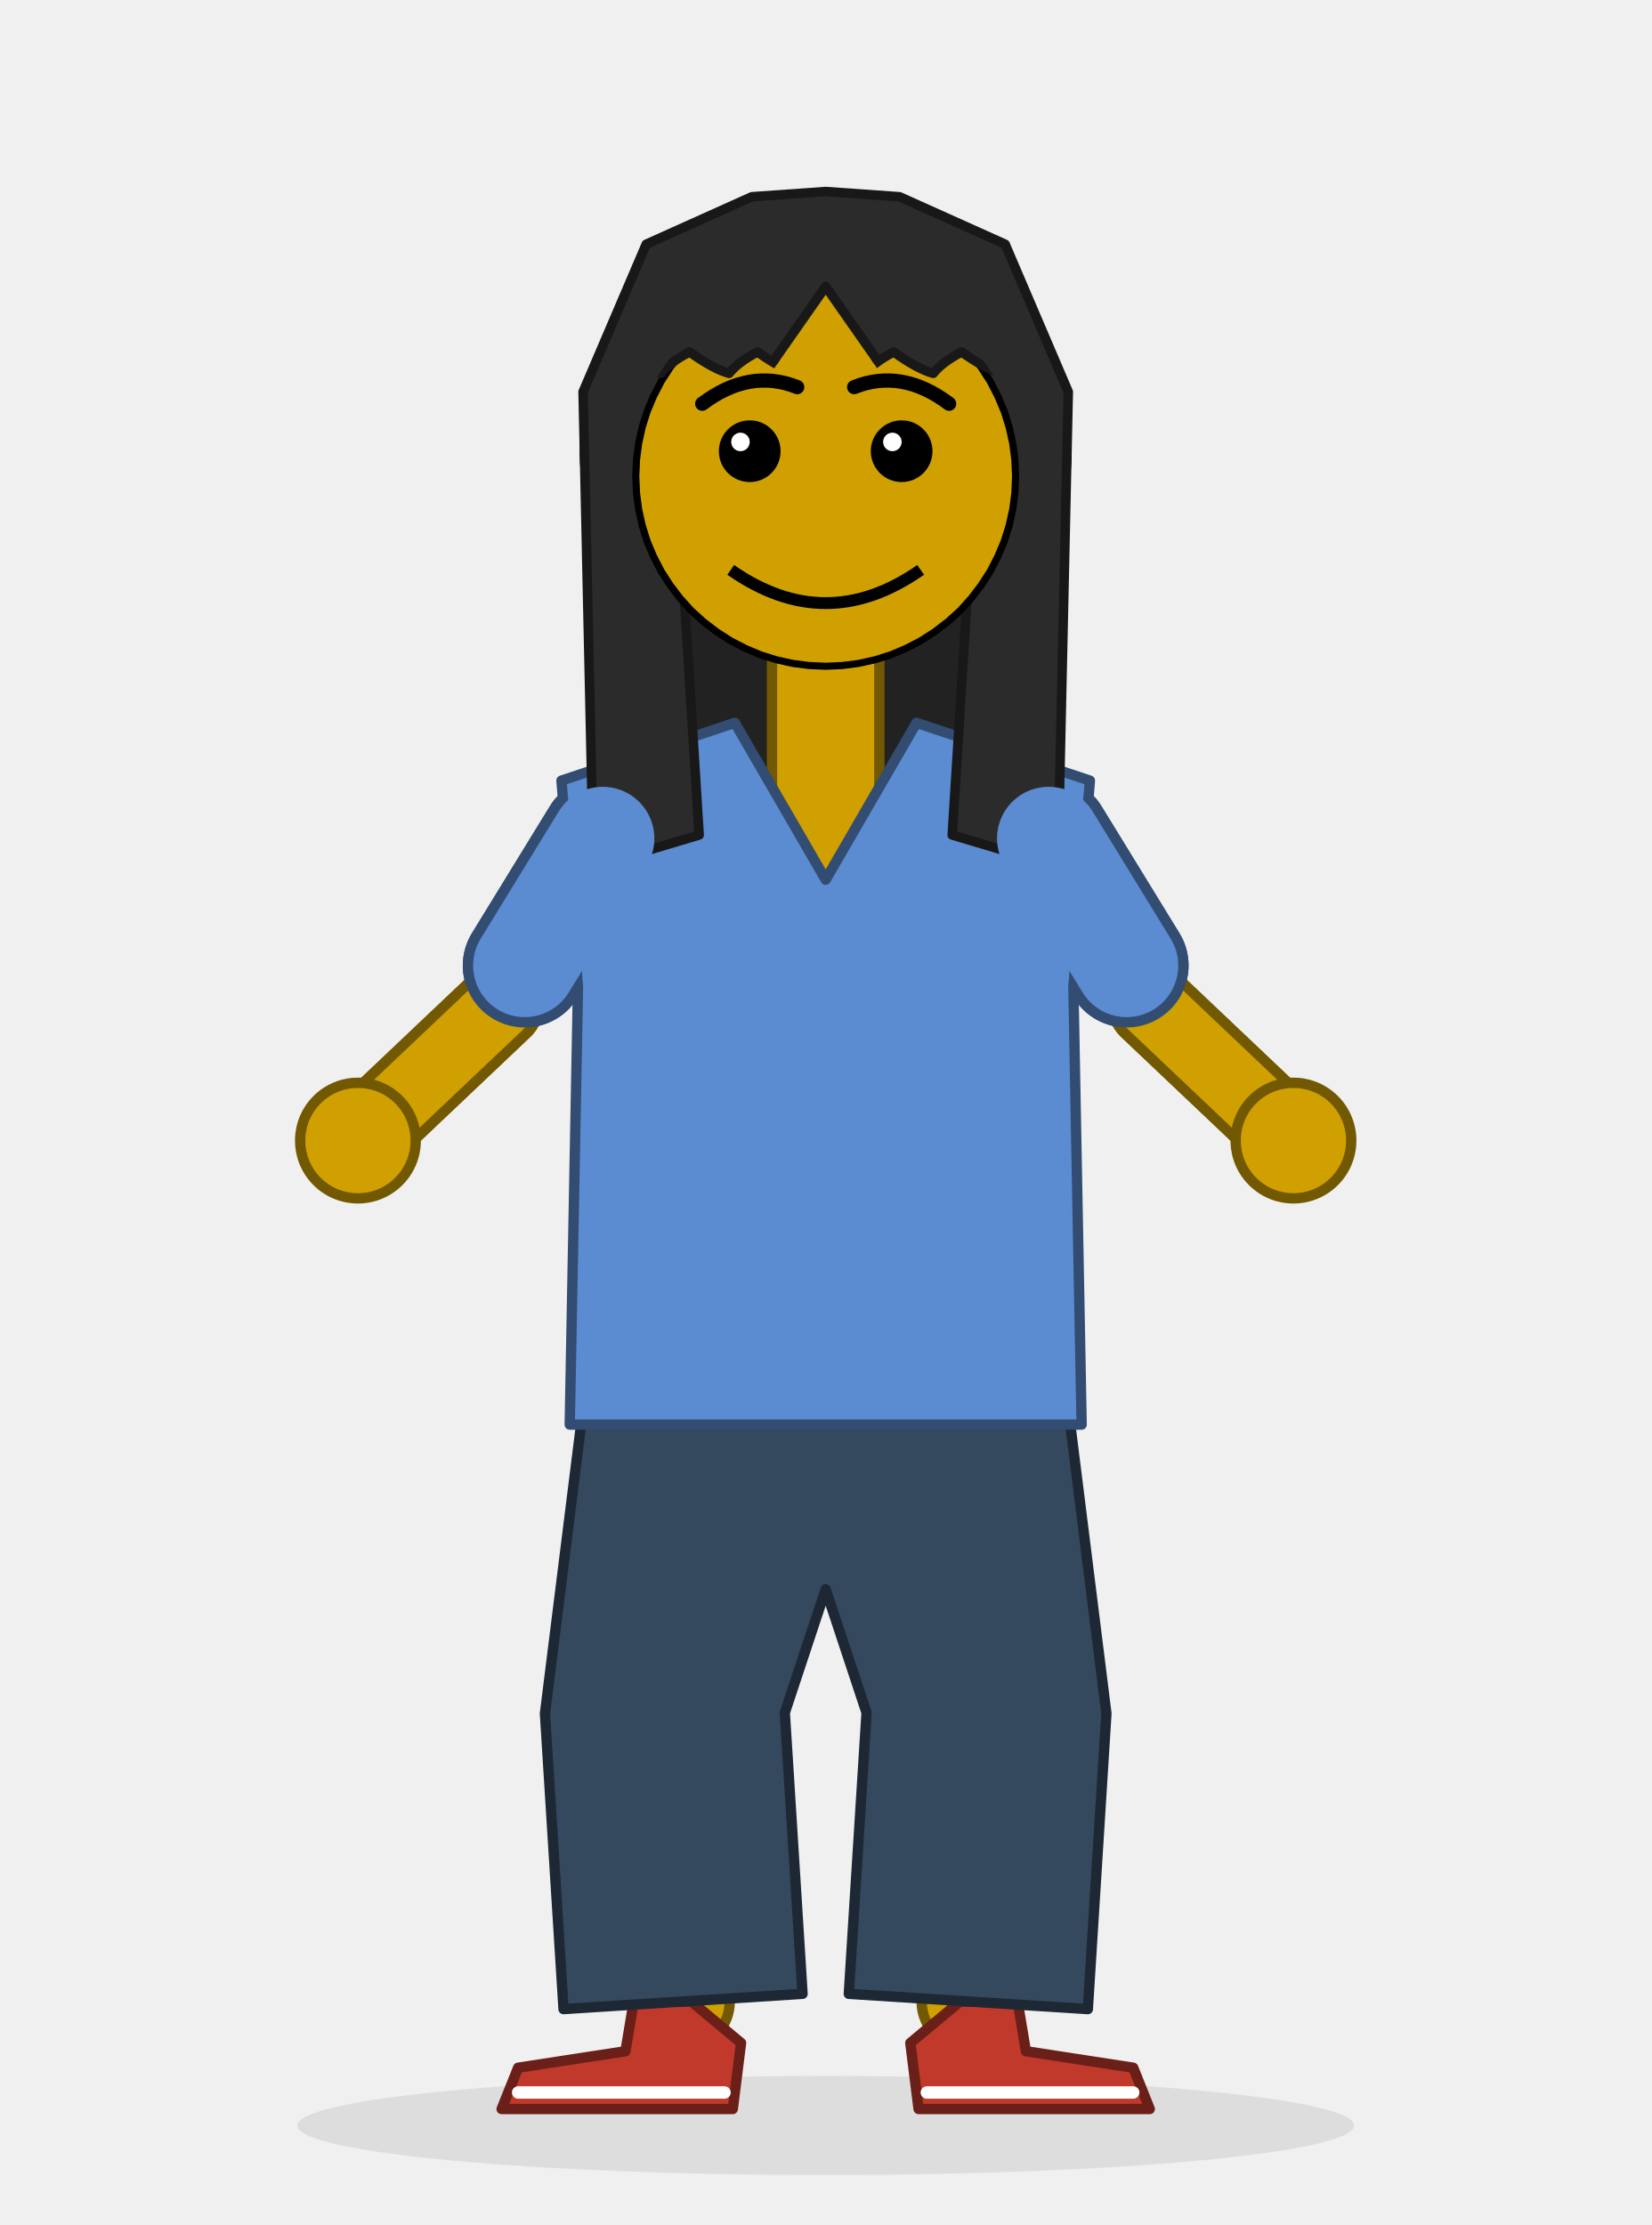
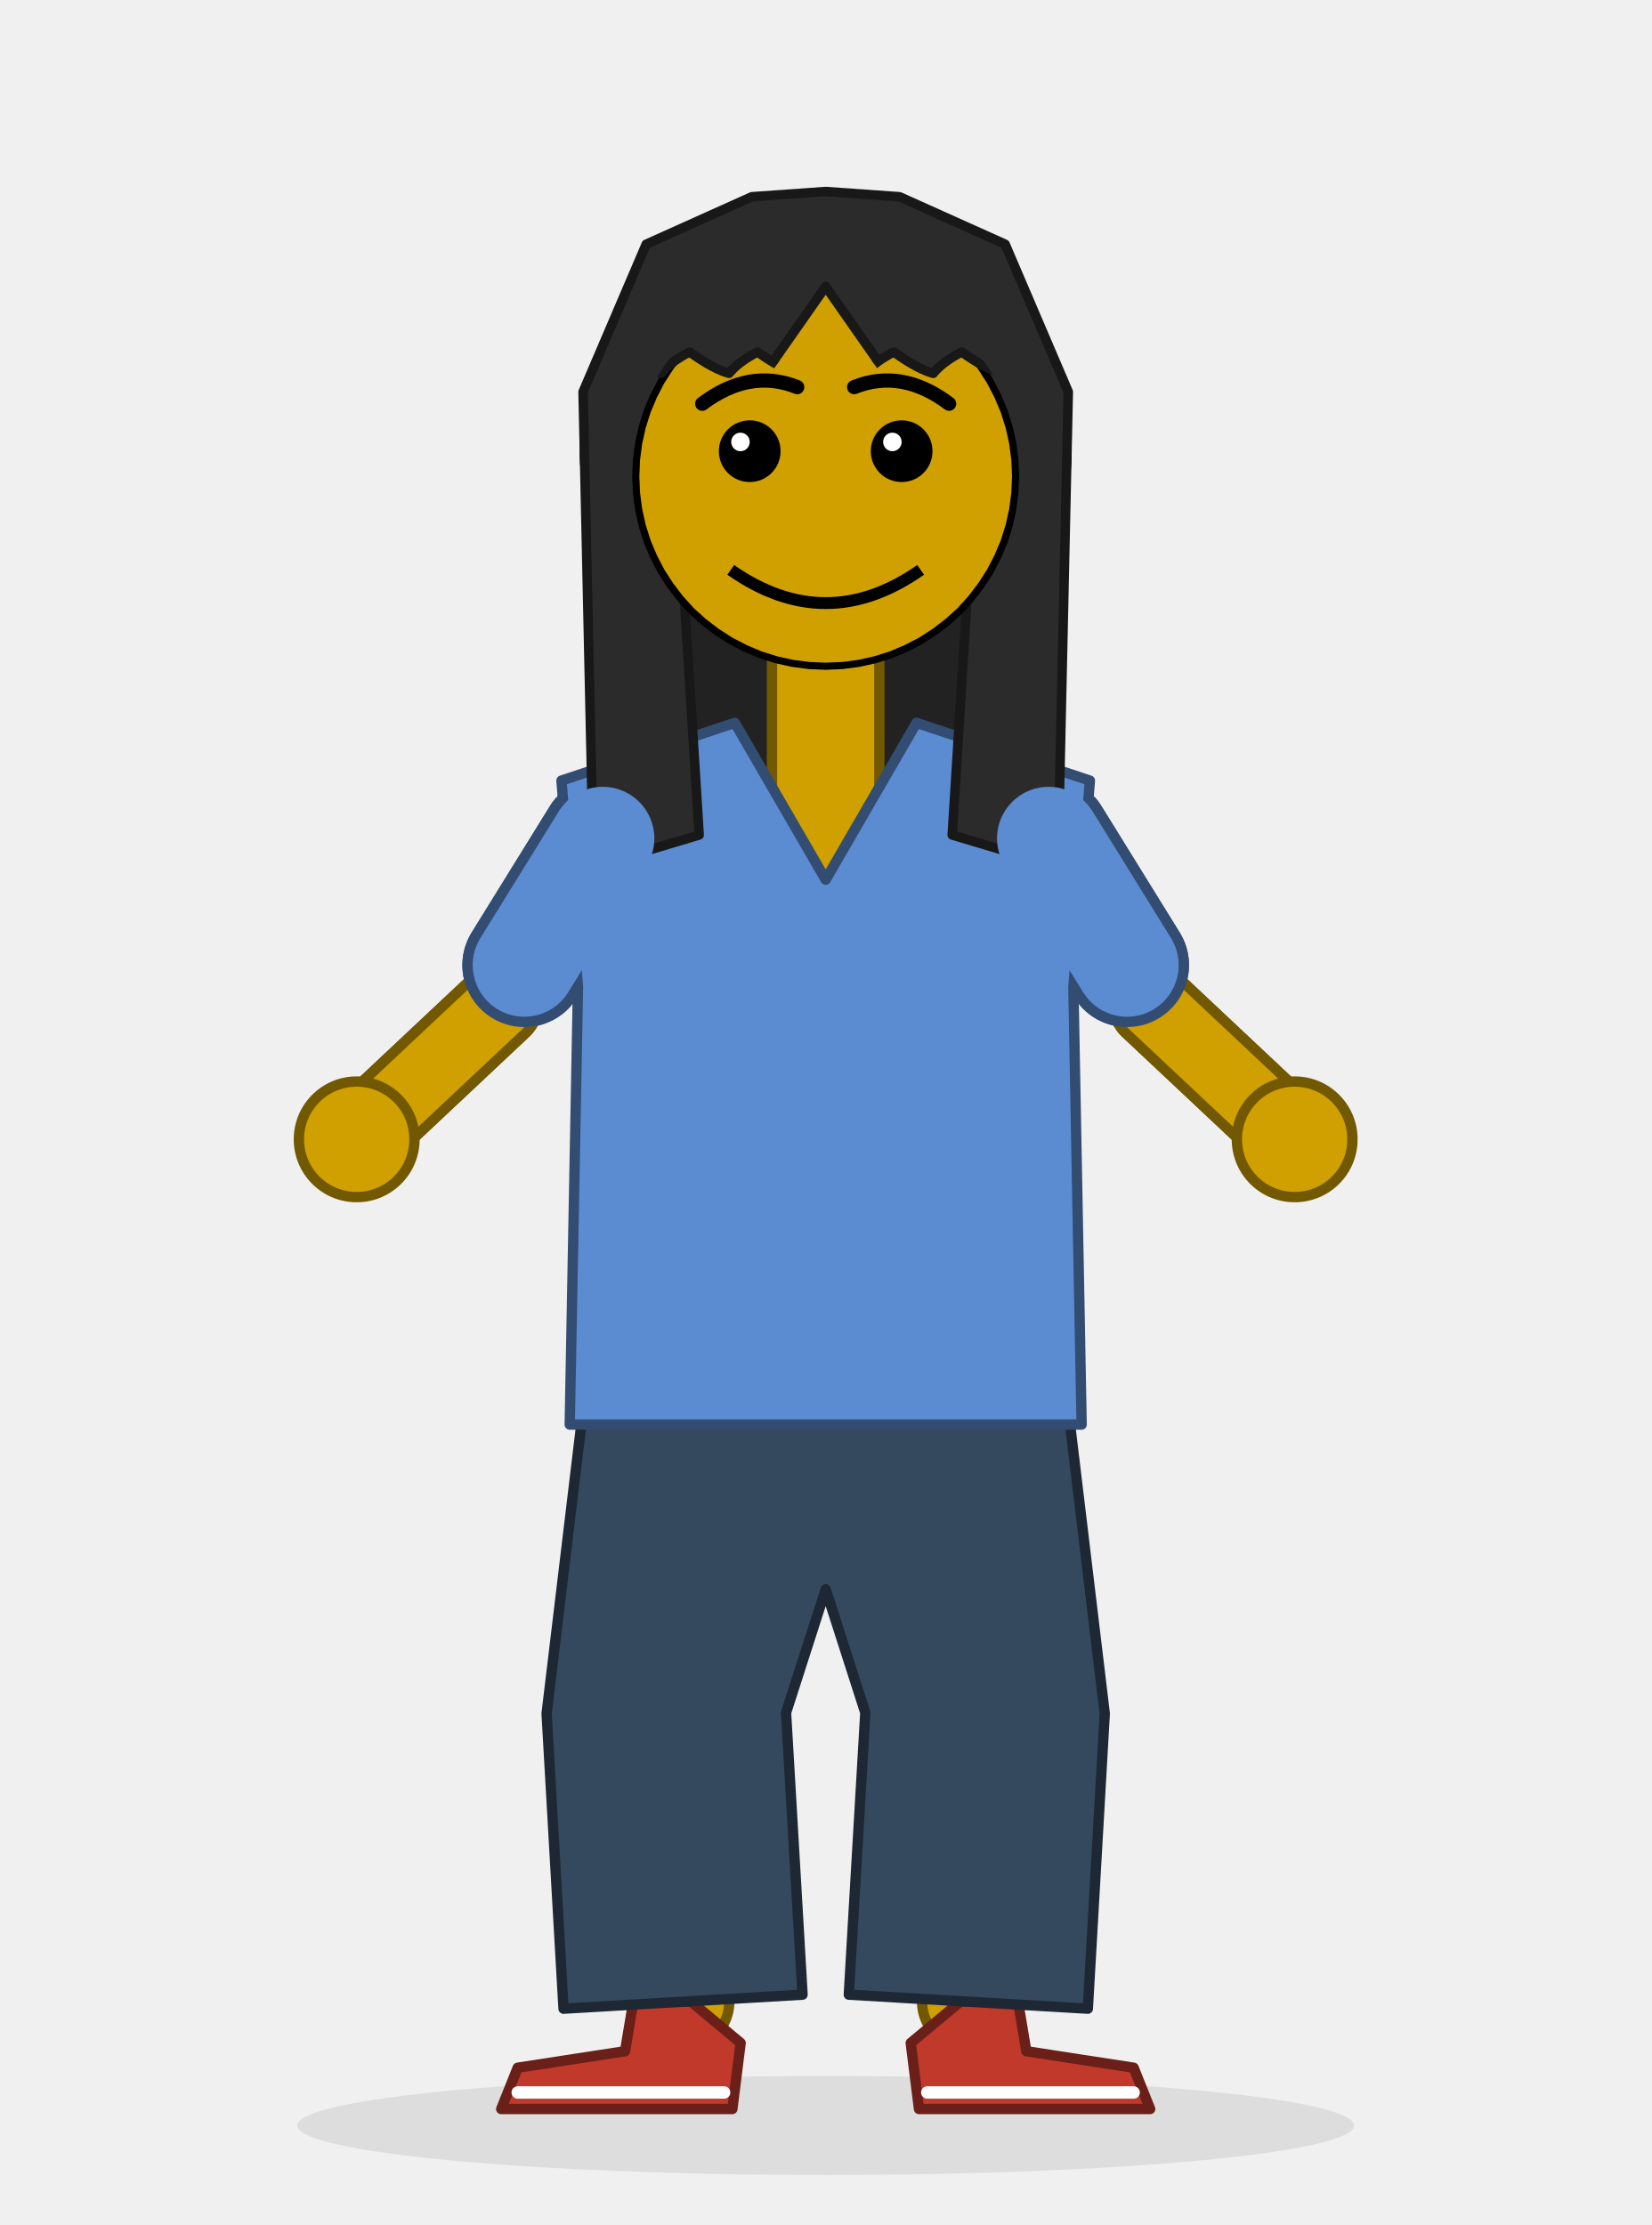
<svg xmlns="http://www.w3.org/2000/svg" id="pic" viewBox="-200 -195 400 538.8" width="400" height="539">
  <defs />
  <g id="figure" transform="translate(0 319.8) scale(1.000) translate(0 -319.8)">
    <ellipse cx="0" cy="319.8" rx="128" ry="12" fill="#000" opacity="0.080" />
    <g data-part="hair">
      <g transform="translate(-57.5 -143.3) scale(0.575)">
        <g transform="">
          <g transform="translate(100 110.6) scale(1.000 1.000) translate(-100 -110.6)">
            <polygon points="2.2,275 -2.2,75 24.4,12.8 68.9,-7.2 100,-9.4 131.1,-7.2 175.6,12.8 202.2,75 197.8,275" fill="#222222" stroke="#131313" stroke-width="3" stroke-linejoin="round" />
          </g>
        </g>
      </g>
    </g>
    <g data-part="pants">
-       <path d="M35 150 L38.9 219.9 L34.5 289.8" fill="none" stroke="#725800" stroke-width="25" stroke-linecap="round" stroke-linejoin="round" />
-       <path d="M35 150 L38.9 219.9 L34.5 289.8" fill="none" stroke="#cfa000" stroke-width="20" stroke-linecap="round" stroke-linejoin="round" />
-       <path d="M-35 150 L-38.9 219.9 L-34.5 289.8" fill="none" stroke="#725800" stroke-width="25" stroke-linecap="round" stroke-linejoin="round" />
-       <path d="M-35 150 L-38.9 219.9 L-34.5 289.8" fill="none" stroke="#cfa000" stroke-width="20" stroke-linecap="round" stroke-linejoin="round" />
+       <path d="M35 150 L38.6 219.9 L34.6 289.8" fill="none" stroke="#725800" stroke-width="25" stroke-linecap="round" stroke-linejoin="round" />
+       <path d="M35 150 L38.6 219.9 L34.6 289.8" fill="none" stroke="#cfa000" stroke-width="20" stroke-linecap="round" stroke-linejoin="round" />
+       <path d="M-35 150 L-38.6 219.9 L-34.6 289.8" fill="none" stroke="#725800" stroke-width="25" stroke-linecap="round" stroke-linejoin="round" />
+       <path d="M-35 150 L-38.6 219.9 L-34.6 289.8" fill="none" stroke="#cfa000" stroke-width="20" stroke-linecap="round" stroke-linejoin="round" />
    </g>
    <g data-part="feet">
-       <polygon points="32.5,289.8 46.5,289.8 48.5,301.8 74.5,305.8 78.5,315.8 22.5,315.8 20.5,299.8" fill="#c0392b" stroke="#6a1f18" stroke-width="2.5" stroke-linejoin="round" />
-       <line x1="24.5" y1="311.8" x2="74.5" y2="311.8" stroke="#ffffff" stroke-width="3" stroke-linecap="round" />
-       <polygon points="-32.5,289.8 -46.5,289.8 -48.5,301.8 -74.5,305.8 -78.5,315.8 -22.5,315.8 -20.5,299.8" fill="#c0392b" stroke="#6a1f18" stroke-width="2.5" stroke-linejoin="round" />
-       <line x1="-24.5" y1="311.8" x2="-74.5" y2="311.8" stroke="#ffffff" stroke-width="3" stroke-linecap="round" />
+       <polygon points="32.6,289.8 46.6,289.8 48.6,301.8 74.6,305.8 78.6,315.8 22.6,315.8 20.6,299.8" fill="#c0392b" stroke="#6a1f18" stroke-width="2.5" stroke-linejoin="round" />
+       <line x1="24.6" y1="311.8" x2="74.6" y2="311.8" stroke="#ffffff" stroke-width="3" stroke-linecap="round" />
+       <polygon points="-32.6,289.8 -46.6,289.8 -48.6,301.8 -74.6,305.8 -78.6,315.8 -22.6,315.8 -20.6,299.8" fill="#c0392b" stroke="#6a1f18" stroke-width="2.5" stroke-linejoin="round" />
+       <line x1="-24.6" y1="311.8" x2="-74.6" y2="311.8" stroke="#ffffff" stroke-width="3" stroke-linecap="round" />
    </g>
    <g data-part="pants">
-       <polygon points="-58,140 58,140 68,220 63.5,291.6 5.6,287.9 9.9,219.8 0,189.9 -9.9,219.8 -5.6,287.9 -63.5,291.6 -68,220" fill="#34495e" stroke="#1d2834" stroke-width="2.5" stroke-linejoin="round" />
+       <polygon points="-58,140 58,140 67.6,220 63.5,291.5 5.6,288.1 9.6,219.8 0,189.9 -9.6,219.8 -5.6,288.1 -63.5,291.5 -67.6,220" fill="#34495e" stroke="#1d2834" stroke-width="2.5" stroke-linejoin="round" />
    </g>
    <g data-part="shirt">
      <rect x="-13" y="-42" width="26" height="66" rx="4" fill="#cfa000" stroke="#725800" stroke-width="2.5" />
-       <path d="M54 8 L78.8 48.5 L113.3 81.2" fill="none" stroke="#725800" stroke-width="21" stroke-linecap="round" stroke-linejoin="round" />
-       <path d="M54 8 L78.8 48.5 L113.3 81.2" fill="none" stroke="#cfa000" stroke-width="16" stroke-linecap="round" stroke-linejoin="round" />
-       <path d="M-54 8 L-78.8 48.5 L-113.3 81.2" fill="none" stroke="#725800" stroke-width="21" stroke-linecap="round" stroke-linejoin="round" />
-       <path d="M-54 8 L-78.8 48.5 L-113.3 81.2" fill="none" stroke="#cfa000" stroke-width="16" stroke-linecap="round" stroke-linejoin="round" />
-       <line x1="54" y1="8" x2="72.9" y2="38.8" stroke="#324c72" stroke-width="30" stroke-linecap="round" />
-       <line x1="-54" y1="8" x2="-72.9" y2="38.8" stroke="#324c72" stroke-width="30" stroke-linecap="round" />
+       <path d="M54 8 L79 48.4 L113.6 80.9" fill="none" stroke="#725800" stroke-width="21" stroke-linecap="round" stroke-linejoin="round" />
+       <path d="M54 8 L79 48.4 L113.6 80.9" fill="none" stroke="#cfa000" stroke-width="16" stroke-linecap="round" stroke-linejoin="round" />
+       <path d="M-54 8 L-79 48.4 L-113.6 80.9" fill="none" stroke="#725800" stroke-width="21" stroke-linecap="round" stroke-linejoin="round" />
+       <path d="M-54 8 L-79 48.4 L-113.6 80.9" fill="none" stroke="#cfa000" stroke-width="16" stroke-linecap="round" stroke-linejoin="round" />
+       <line x1="54" y1="8" x2="73" y2="38.7" stroke="#324c72" stroke-width="30" stroke-linecap="round" />
+       <line x1="-54" y1="8" x2="-73" y2="38.7" stroke="#324c72" stroke-width="30" stroke-linecap="round" />
      <polygon points="-22,-20 0,18 22,-20 64,-6 60,44 62,150 -62,150 -60,44 -64,-6" fill="#5b8bd0" stroke="#324c72" stroke-width="2.5" stroke-linejoin="round" />
    </g>
    <g data-part="head">
      <g transform="translate(-57.5 -143.3) scale(0.575)">
        <path d="M26 87.5 Q21.8 79 9.2 80 Q-3.4 82.5 -2 105 Q-0.6 122.5 7.8 129 Q10.6 141 17.6 139 Q22.7 136 21.8 128 L26 125 Z" fill="#cfa000" stroke="black" stroke-width="3" stroke-linejoin="round" />
        <path d="M17.6 92.5 Q5 90 5.9 110 Q6.4 120 13.4 124" fill="none" stroke="#725800" stroke-width="2.5" stroke-linecap="round" />
        <path d="M174 87.5 Q178.2 79 190.8 80 Q203.4 82.5 202 105 Q200.6 122.5 192.2 129 Q189.4 141 182.4 139 Q177.3 136 178.2 128 L174 125 Z" fill="#cfa000" stroke="black" stroke-width="3" stroke-linejoin="round" />
        <path d="M182.4 92.5 Q195 90 194.1 110 Q193.6 120 186.6 124" fill="none" stroke="#725800" stroke-width="2.5" stroke-linecap="round" />
      </g>
    </g>
    <g data-part="hair">
      <g transform="translate(-57.5 -143.3) scale(0.575)">
        <g transform="">
          <g transform="translate(100 110.6) scale(1.000 1.000) translate(-100 -110.6)">
            <polygon points="2.2,275 -2.2,75 24.4,12.8 68.9,-7.2 100,-9.4 131.1,-7.2 175.6,12.8 202.2,75 197.8,275 153.3,261.7 162.2,119.5 100,30.6 37.8,119.5 46.7,261.7" fill="#2b2b2b" stroke="#181818" stroke-width="4" stroke-linejoin="round" />
          </g>
        </g>
      </g>
    </g>
    <g data-part="head">
      <g transform="translate(-57.5 -143.3) scale(0.575)">
        <defs>
          <clipPath id="above-crack">
            <rect x="-2000" y="-4000" width="4200" height="4060" />
          </clipPath>
          <clipPath id="below-crack">
            <rect x="-2000" y="60" width="4200" height="4000" />
          </clipPath>
        </defs>
        <path d="M180 110.6 L179.7 117.6 L178.8 124.5 L177.3 131.3 L175.2 138 L172.5 144.4 L169.3 150.6 L165.5 156.5 L161.3 162 L156.6 167.2 L151.4 171.9 L145.9 176.1 L140 179.9 L133.8 183.1 L127.4 185.8 L120.7 187.9 L113.9 189.4 L107 190.3 L100 190.6 L93 190.3 L86.1 189.4 L79.3 187.9 L72.6 185.8 L66.2 183.1 L60 179.9 L54.1 176.1 L48.6 171.9 L43.4 167.2 L38.7 162 L34.5 156.5 L30.7 150.6 L27.5 144.4 L24.8 138 L22.7 131.3 L21.2 124.5 L20.3 117.6 L20 110.6 L20.3 103.6 L21.2 96.7 L22.7 89.9 L24.8 83.2 L27.5 76.8 L30.7 70.6 L34.5 64.7 L38.7 59.2 L43.4 54 L48.6 49.3 L54.1 45.1 L60 41.3 L66.2 38.1 L72.6 35.4 L79.3 33.3 L86.1 31.8 L93 30.9 L100 30.6 L107 30.9 L113.9 31.8 L120.7 33.3 L127.4 35.4 L133.8 38.1 L140 41.3 L145.9 45.1 L151.4 49.3 L156.6 54 L161.3 59.2 L165.5 64.7 L169.3 70.6 L172.5 76.8 L175.2 83.2 L177.3 89.9 L178.8 96.7 L179.7 103.6 Z" fill="#cfa000" stroke="black" stroke-width="3" />
      </g>
    </g>
    <g data-part="eyes">
      <g transform="translate(-57.5 -143.3) scale(0.575)">
        <g transform="translate(0 0)">
          <g transform="rotate(0 68 100) translate(68 100) scale(1 1.000) translate(-68 -100)">
            <circle cx="68" cy="100" r="13" fill="#000000" />
          </g>
          <circle cx="64.1" cy="96.1" r="3.9" fill="#ffffff" />
          <g transform="rotate(0 132 100) translate(132 100) scale(1 1.000) translate(-132 -100)">
            <circle cx="132" cy="100" r="13" fill="#000000" />
          </g>
          <circle cx="128.1" cy="96.1" r="3.9" fill="#ffffff" />
        </g>
      </g>
    </g>
    <g data-part="head">
      <g transform="translate(-57.5 -143.3) scale(0.575)">
        <path d="M48 80 Q68 65 88 73 M152 80 Q132 65 112 73" stroke="black" fill="none" stroke-width="6" stroke-linecap="round" />
        <g transform="translate(100 150) scale(1.000 1.000) translate(-100 -150)">
          <path d="M60 150 Q100 178 140 150" stroke="black" fill="none" stroke-width="5" stroke-linejoin="round" />
        </g>
      </g>
    </g>
    <g data-part="hair">
      <g transform="translate(-57.5 -143.3) scale(0.575)">
        <defs>
          <clipPath id="bangs-head">
            <path d="M180 110.6 L179.7 117.6 L178.8 124.5 L177.3 131.3 L175.2 138 L172.5 144.4 L169.3 150.6 L165.5 156.5 L161.3 162 L156.6 167.2 L151.4 171.9 L145.9 176.1 L140 179.9 L133.8 183.1 L127.4 185.8 L120.7 187.9 L113.9 189.4 L107 190.3 L100 190.6 L93 190.3 L86.1 189.4 L79.3 187.9 L72.6 185.8 L66.2 183.1 L60 179.9 L54.1 176.1 L48.6 171.9 L43.4 167.2 L38.7 162 L34.5 156.5 L30.7 150.6 L27.5 144.4 L24.8 138 L22.7 131.3 L21.2 124.5 L20.3 117.6 L20 110.6 L20.3 103.6 L21.2 96.7 L22.7 89.9 L24.8 83.2 L27.5 76.8 L30.7 70.6 L34.5 64.7 L38.7 59.2 L43.4 54 L48.6 49.3 L54.1 45.1 L60 41.3 L66.2 38.1 L72.6 35.4 L79.3 33.3 L86.1 31.8 L93 30.9 L100 30.6 L107 30.9 L113.9 31.8 L120.7 33.3 L127.4 35.4 L133.8 38.1 L140 41.3 L145.9 45.1 L151.4 49.3 L156.6 54 L161.3 59.2 L165.5 64.7 L169.3 70.6 L172.5 76.8 L175.2 83.2 L177.3 89.9 L178.8 96.7 L179.7 103.6 Z" transform="translate(100 110.6) scale(1.0313 1.0313) translate(-100 -110.6)" />
          </clipPath>
          <clipPath id="bangs-above">
            <path d="M-386 58.2 L14 58.2 Q24 65.4 30.6 67.2 Q34.6 62.3 42.7 58.2 Q52.7 65.4 59.3 67.2 Q63.3 62.3 71.3 58.2 Q81.4 65.4 88 67.2 Q92 62.3 100 58.2 Q110 65.4 116.6 67.2 Q120.6 62.3 128.7 58.2 Q138.7 65.4 145.3 67.2 Q149.3 62.3 157.3 58.2 Q167.4 65.4 174 67.2 Q178 62.3 186 58.2 L586 58.2 V-3000 H-386 Z" />
          </clipPath>
          <mask id="bangs-hair" maskUnits="userSpaceOnUse" x="-3000" y="-3000" width="6000" height="6000">
            <g transform="translate(100 110.6) scale(1.000 1.000) translate(-100 -110.6)">
              <polygon points="2.2,275 -2.2,75 24.4,12.8 68.9,-7.2 100,-9.4 131.1,-7.2 175.6,12.8 202.2,75 197.8,275 153.3,261.7 162.2,119.5 100,30.6 37.8,119.5 46.7,261.7" fill="#ffffff" stroke="#ffffff" stroke-width="4" stroke-linejoin="round" />
            </g>
          </mask>
        </defs>
        <g clip-path="url(#bangs-head)">
          <g clip-path="url(#bangs-above)">
            <g transform="translate(100 110.6) scale(1.000 1.000) translate(-100 -110.6)">
              <polygon points="2.2,275 -2.2,75 24.4,12.8 68.9,-7.2 100,-9.4 131.1,-7.2 175.6,12.8 202.2,75 197.8,275 153.3,261.7 162.2,119.5 100,30.6 37.8,119.5 46.7,261.7" fill="#2b2b2b" stroke="#181818" stroke-width="4" stroke-linejoin="round" />
            </g>
          </g>
          <path d="M14 58.2 Q24 65.4 30.6 67.2 Q34.6 62.3 42.7 58.2 Q52.7 65.4 59.3 67.2 Q63.3 62.3 71.3 58.2 Q81.4 65.4 88 67.2 Q92 62.3 100 58.2 Q110 65.4 116.6 67.2 Q120.6 62.3 128.7 58.2 Q138.7 65.4 145.3 67.2 Q149.3 62.3 157.3 58.2 Q167.4 65.4 174 67.2 Q178 62.3 186 58.2" fill="none" stroke="#181818" stroke-width="4" stroke-linejoin="round" stroke-linecap="round" mask="url(#bangs-hair)" />
        </g>
      </g>
    </g>
    <g data-part="shirt">
      <clipPath id="off-body">
        <path clip-rule="evenodd" d="M-5000 -5000 H5000 V5000 H-5000 Z M-21.3,-21.8 L0,15 L21.3,-21.8 L65.6,-7.1 L61.5,44 L63.5,151.5 L-63.5,151.5 L-61.5,44 L-65.6,-7.1 Z" />
      </clipPath>
      <g clip-path="url(#off-body)">
-         <path d="M54 8 L78.8 48.5 L113.3 81.2" fill="none" stroke="#725800" stroke-width="21" stroke-linecap="round" stroke-linejoin="round" />
-         <path d="M54 8 L78.8 48.5 L113.3 81.2" fill="none" stroke="#cfa000" stroke-width="16" stroke-linecap="round" stroke-linejoin="round" />
-         <path d="M-54 8 L-78.8 48.5 L-113.3 81.2" fill="none" stroke="#725800" stroke-width="21" stroke-linecap="round" stroke-linejoin="round" />
-         <path d="M-54 8 L-78.8 48.5 L-113.3 81.2" fill="none" stroke="#cfa000" stroke-width="16" stroke-linecap="round" stroke-linejoin="round" />
-         <line x1="54" y1="8" x2="72.9" y2="38.8" stroke="#324c72" stroke-width="30" stroke-linecap="round" />
-         <line x1="-54" y1="8" x2="-72.9" y2="38.8" stroke="#324c72" stroke-width="30" stroke-linecap="round" />
+         <path d="M54 8 L79 48.4 L113.6 80.9" fill="none" stroke="#725800" stroke-width="21" stroke-linecap="round" stroke-linejoin="round" />
+         <path d="M54 8 L79 48.4 L113.6 80.9" fill="none" stroke="#cfa000" stroke-width="16" stroke-linecap="round" stroke-linejoin="round" />
+         <path d="M-54 8 L-79 48.4 L-113.6 80.9" fill="none" stroke="#725800" stroke-width="21" stroke-linecap="round" stroke-linejoin="round" />
+         <path d="M-54 8 L-79 48.4 L-113.6 80.9" fill="none" stroke="#cfa000" stroke-width="16" stroke-linecap="round" stroke-linejoin="round" />
+         <line x1="54" y1="8" x2="73" y2="38.7" stroke="#324c72" stroke-width="30" stroke-linecap="round" />
+         <line x1="-54" y1="8" x2="-73" y2="38.7" stroke="#324c72" stroke-width="30" stroke-linecap="round" />
      </g>
-       <line x1="54" y1="8" x2="72.9" y2="38.8" stroke="#5b8bd0" stroke-width="25" stroke-linecap="round" />
-       <line x1="-54" y1="8" x2="-72.9" y2="38.8" stroke="#5b8bd0" stroke-width="25" stroke-linecap="round" />
+       <line x1="54" y1="8" x2="73" y2="38.7" stroke="#5b8bd0" stroke-width="25" stroke-linecap="round" />
+       <line x1="-54" y1="8" x2="-73" y2="38.7" stroke="#5b8bd0" stroke-width="25" stroke-linecap="round" />
    </g>
    <g data-part="hands">
-       <g transform="translate(113.3 81.2) rotate(43.5) scale(1 1)">
+       <g transform="translate(113.6 80.9) rotate(43.2) scale(1 1)">
        <circle r="14" fill="#cfa000" stroke="#725800" stroke-width="2.5" />
      </g>
-       <g transform="translate(-113.3 81.2) rotate(136.5) scale(1 -1)">
+       <g transform="translate(-113.6 80.9) rotate(136.8) scale(1 -1)">
        <circle r="14" fill="#cfa000" stroke="#725800" stroke-width="2.5" />
      </g>
    </g>
  </g>
</svg>
